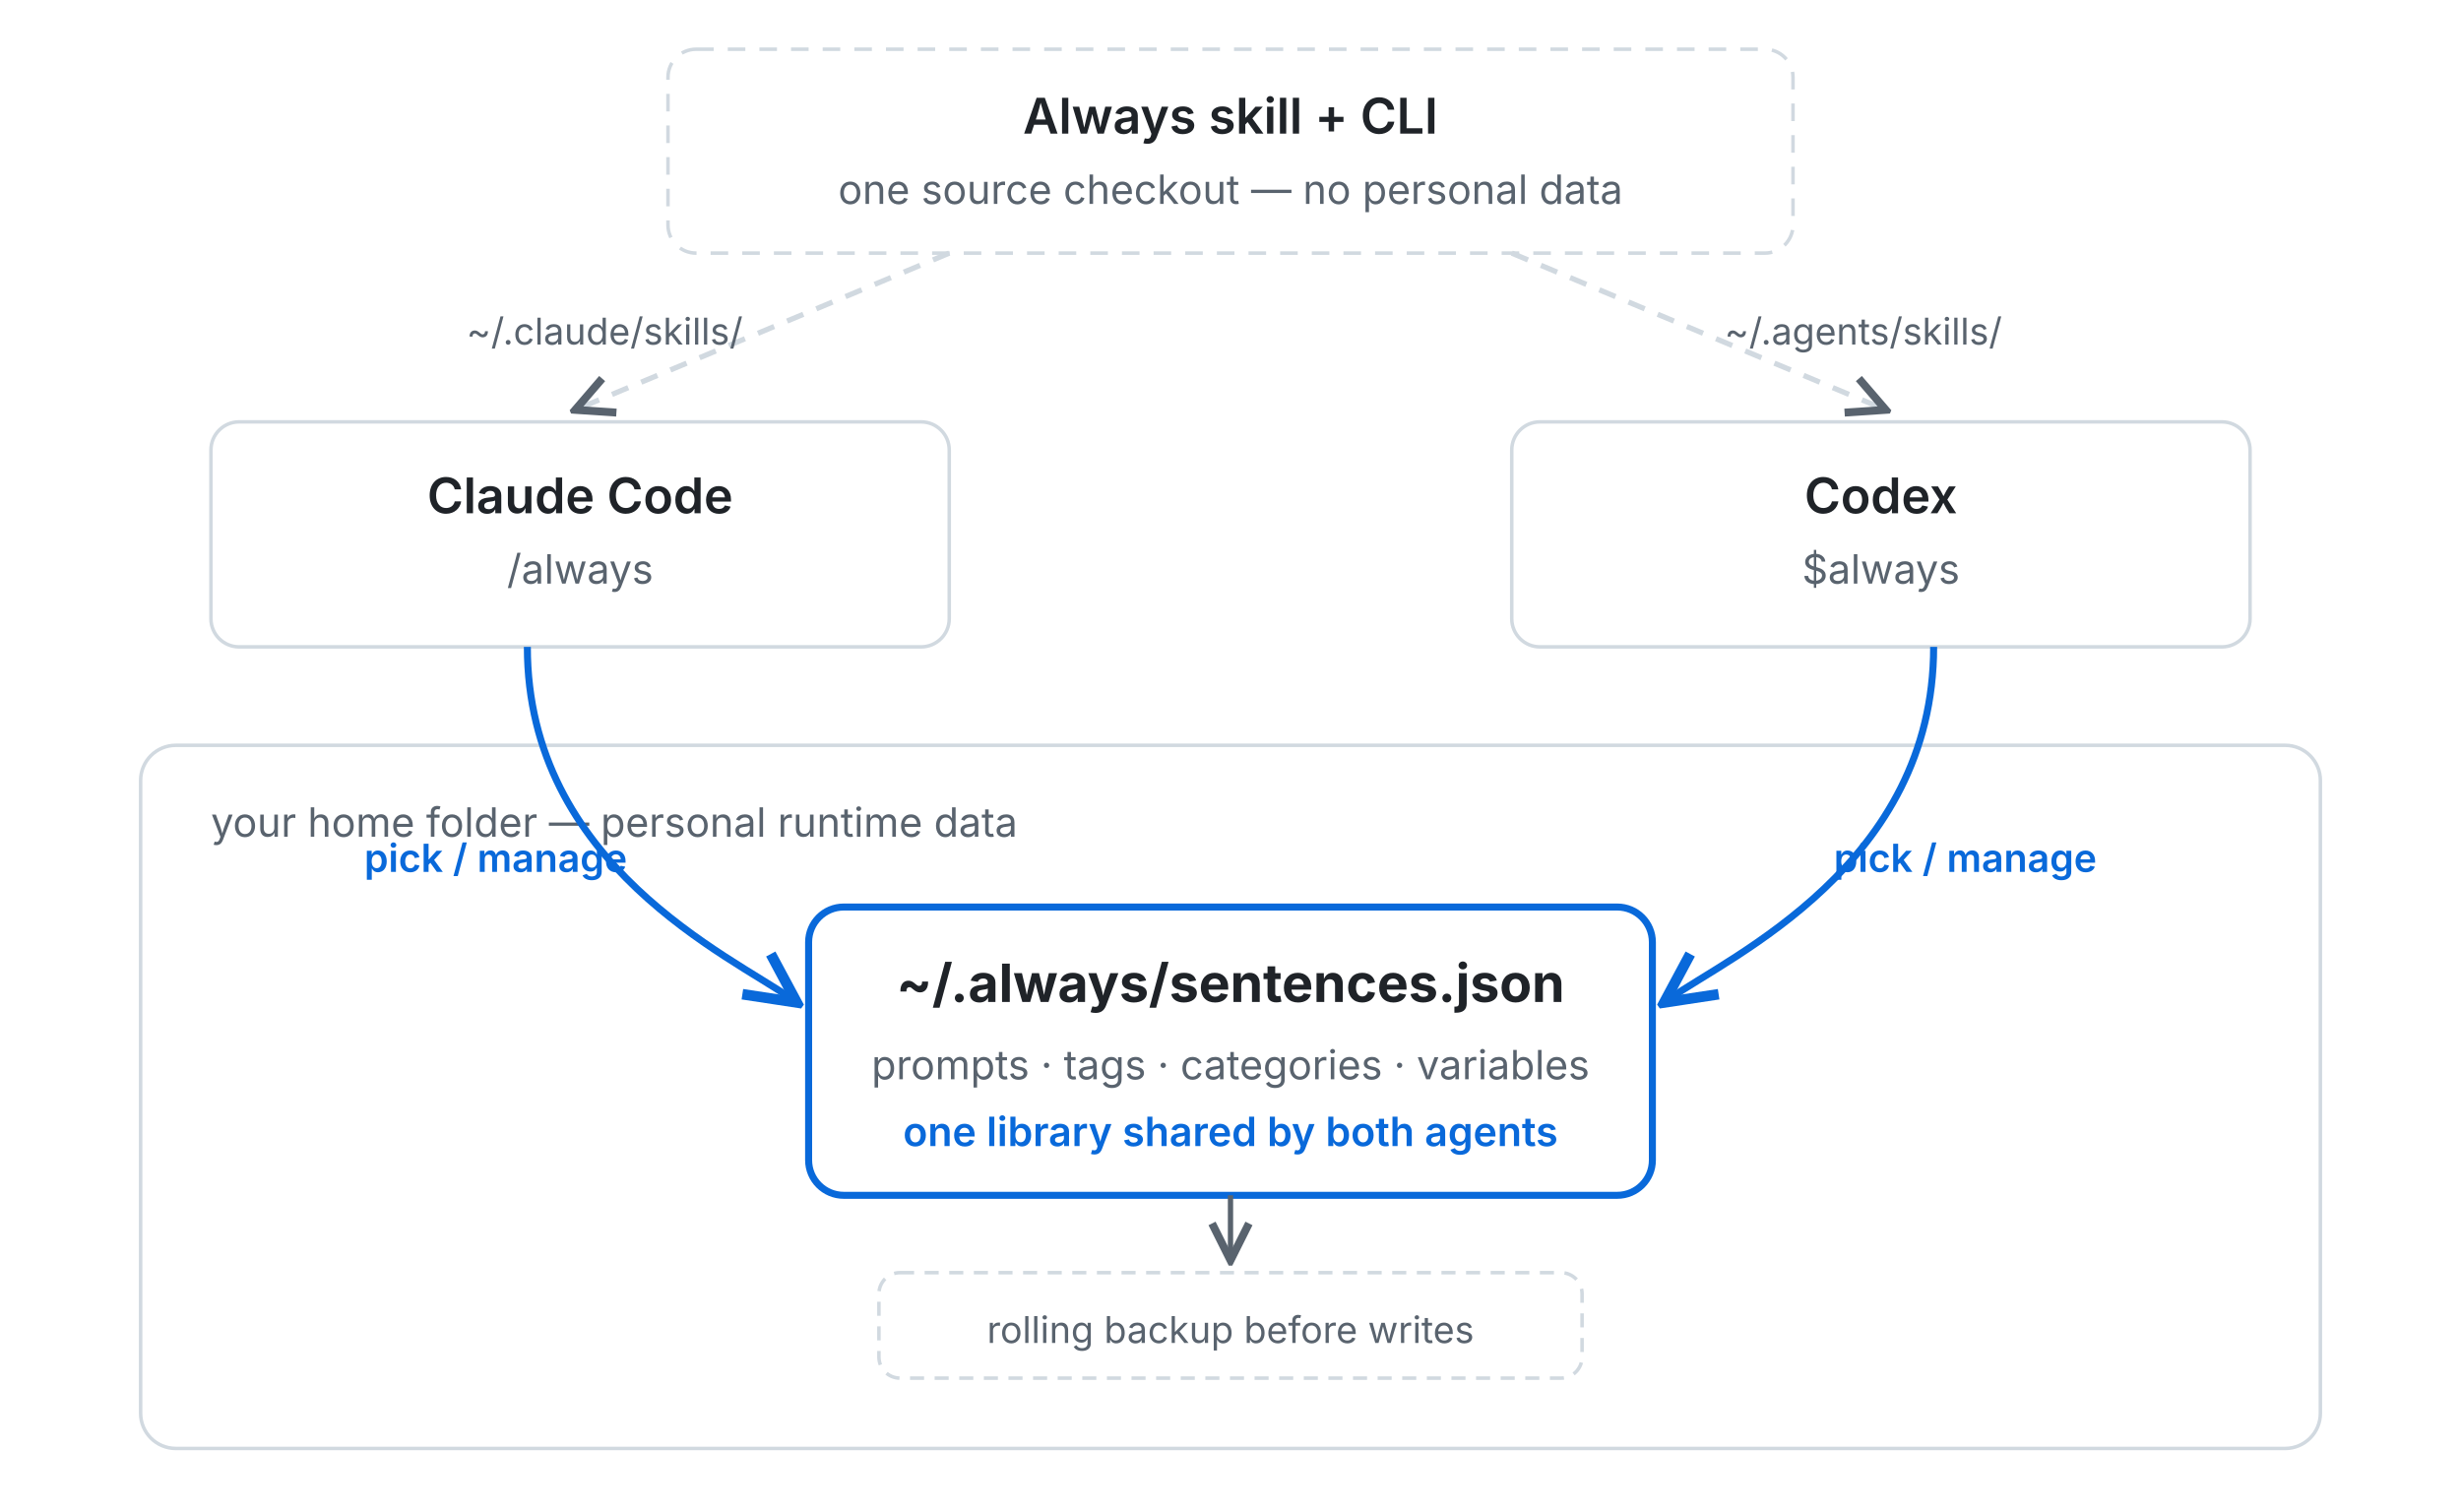
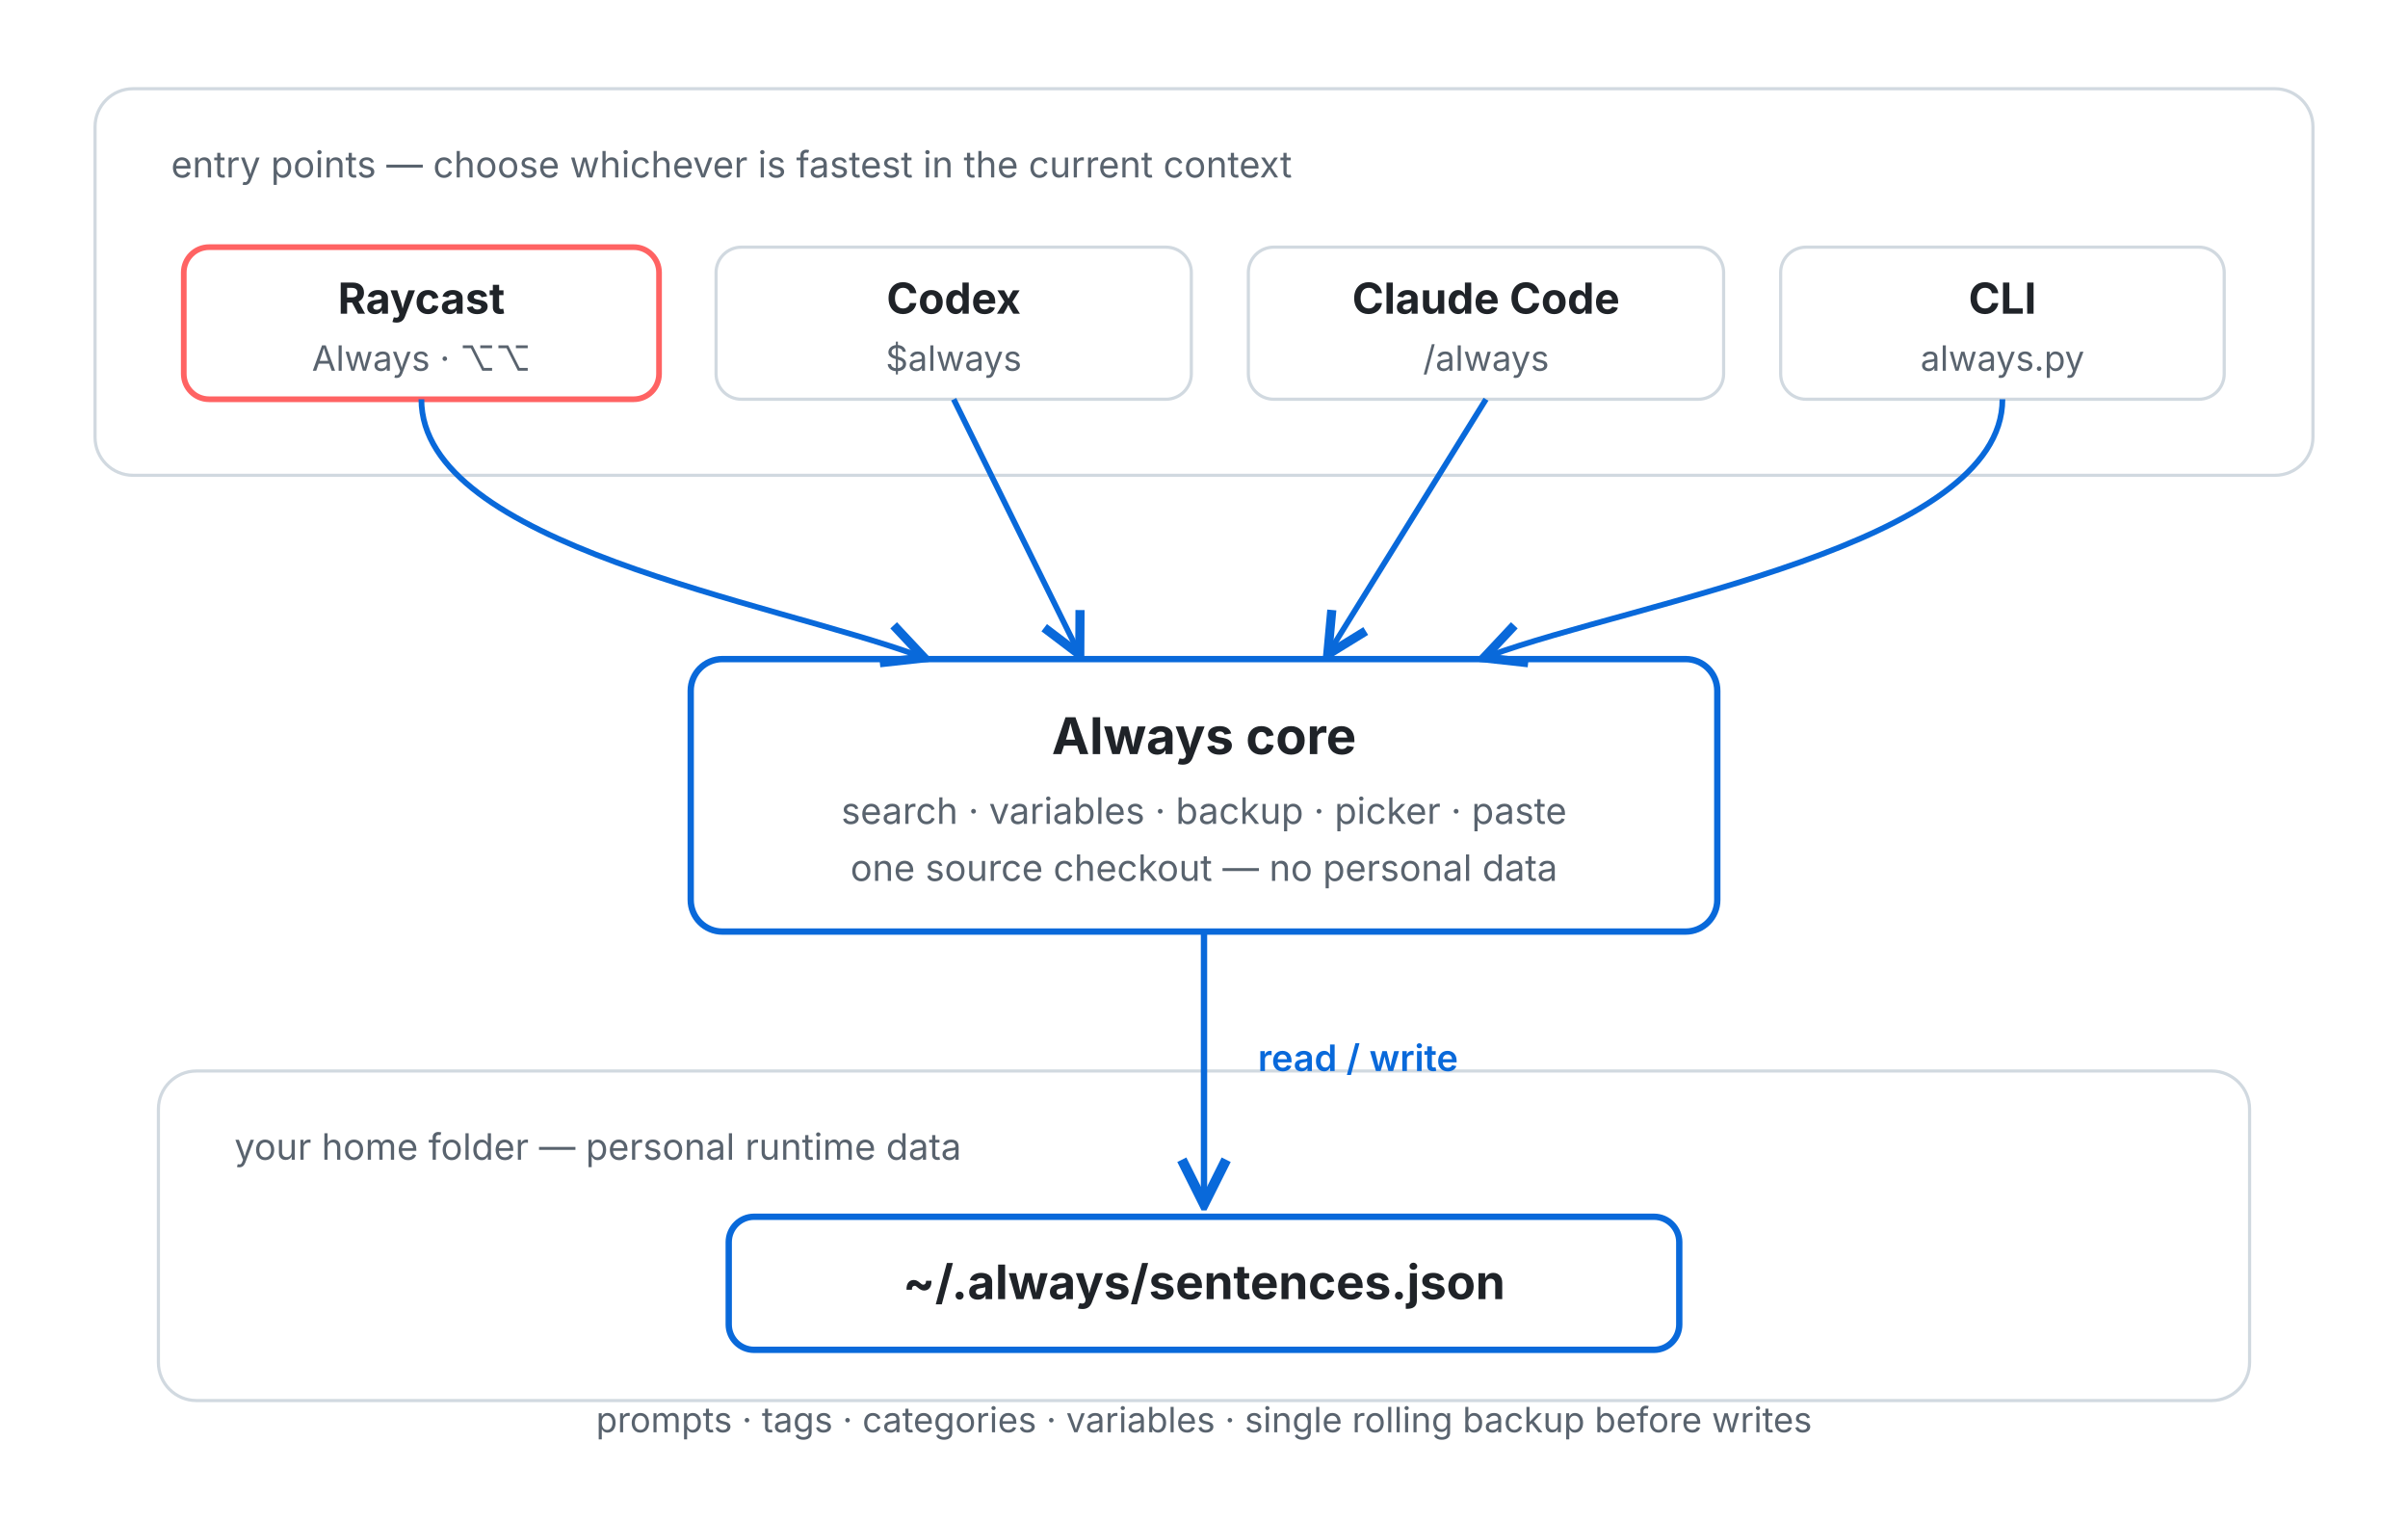
- <svg xmlns="http://www.w3.org/2000/svg" viewBox="0 0 700 430" role="img" font-family="-apple-system, 'Segoe UI', 'PingFang SC', 'Microsoft YaHei', sans-serif">
-   <rect x="190" y="14" width="320" height="58" rx="8" fill="none" stroke="#d1d9e0" stroke-dasharray="5 4" />
-   <text x="350" y="38" text-anchor="middle" fill="#1f2328" font-size="14" font-weight="600">Always skill + CLI</text>
-   <text x="350" y="58" text-anchor="middle" fill="#59636e" font-size="11.5">one source checkout — no personal data</text>
-   <path d="M 270 72 L 165 116" stroke="#d1d9e0" stroke-width="1.5" fill="none" stroke-dasharray="5 4" marker-end="url(#arr)" />
-   <path d="M 430 72 L 535 116" stroke="#d1d9e0" stroke-width="1.5" fill="none" stroke-dasharray="5 4" marker-end="url(#arr)" />
-   <text x="172" y="98" text-anchor="middle" fill="#59636e" font-size="10.5">~/.claude/skills/</text>
-   <text x="530" y="98" text-anchor="middle" fill="#59636e" font-size="10.5">~/.agents/skills/</text>
-   <rect x="60" y="120" width="210" height="64" rx="8" fill="none" stroke="#d1d9e0" />
-   <text x="165" y="146" text-anchor="middle" fill="#1f2328" font-size="14" font-weight="600">Claude Code</text>
-   <text x="165" y="166" text-anchor="middle" fill="#59636e" font-size="11.5">/always</text>
-   <rect x="430" y="120" width="210" height="64" rx="8" fill="none" stroke="#d1d9e0" />
-   <text x="535" y="146" text-anchor="middle" fill="#1f2328" font-size="14" font-weight="600">Codex</text>
-   <text x="535" y="166" text-anchor="middle" fill="#59636e" font-size="11.5">$always</text>
-   <rect x="40" y="212" width="620" height="200" rx="10" fill="none" stroke="#d1d9e0" />
-   <text x="60" y="238" fill="#59636e" font-size="11.5">your home folder — personal runtime data</text>
-   <rect x="230" y="258" width="240" height="82" rx="10" fill="none" stroke="#0969da" stroke-width="2" />
-   <text x="350" y="285" text-anchor="middle" fill="#1f2328" font-size="15" font-weight="700">~/.always/sentences.json</text>
-   <text x="350" y="307" text-anchor="middle" fill="#59636e" font-size="11.5">prompts · tags · categories · variables</text>
-   <text x="350" y="326" text-anchor="middle" fill="#0969da" font-size="11.5" font-weight="600">one library shared by both agents</text>
-   <rect x="250" y="362" width="200" height="30" rx="6" fill="none" stroke="#d1d9e0" stroke-dasharray="4 3" />
-   <text x="350" y="382" text-anchor="middle" fill="#59636e" font-size="10.5">rolling backup before writes</text>
-   <path d="M 150 184 C 150 246, 208 272, 225 284" stroke="#0969da" stroke-width="2" fill="none" marker-end="url(#arrB)" />
-   <text x="141" y="248" text-anchor="middle" fill="#0969da" font-size="11" font-weight="600">pick / manage</text>
-   <path d="M 550 184 C 550 246, 492 272, 475 284" stroke="#0969da" stroke-width="2" fill="none" marker-end="url(#arrB)" />
-   <text x="559" y="248" text-anchor="middle" fill="#0969da" font-size="11" font-weight="600">pick / manage</text>
-   <path d="M 350 340 L 350 357" stroke="#59636e" stroke-width="1.5" fill="none" marker-end="url(#arr)" />
+ <svg xmlns="http://www.w3.org/2000/svg" viewBox="0 0 760 480" role="img" font-family="-apple-system, 'Segoe UI', 'PingFang SC', 'Microsoft YaHei', sans-serif">
+   <rect x="30" y="28" width="700" height="122" rx="12" fill="none" stroke="#d1d9e0" />
+   <text x="54" y="56" fill="#59636e" font-size="11.5">entry points — choose whichever is fastest in the current context</text>
+   <rect x="58" y="78" width="150" height="48" rx="8" fill="none" stroke="#ff6363" stroke-width="1.8" />
+   <text x="133" y="99" text-anchor="middle" fill="#1f2328" font-size="13.5" font-weight="700">Raycast</text>
+   <text x="133" y="117" text-anchor="middle" fill="#59636e" font-size="11">Always · ⌥⌥</text>
+   <rect x="226" y="78" width="150" height="48" rx="8" fill="none" stroke="#d1d9e0" />
+   <text x="301" y="99" text-anchor="middle" fill="#1f2328" font-size="13.5" font-weight="700">Codex</text>
+   <text x="301" y="117" text-anchor="middle" fill="#59636e" font-size="11">$always</text>
+   <rect x="394" y="78" width="150" height="48" rx="8" fill="none" stroke="#d1d9e0" />
+   <text x="469" y="99" text-anchor="middle" fill="#1f2328" font-size="13.5" font-weight="700">Claude Code</text>
+   <text x="469" y="117" text-anchor="middle" fill="#59636e" font-size="11">/always</text>
+   <rect x="562" y="78" width="140" height="48" rx="8" fill="none" stroke="#d1d9e0" />
+   <text x="632" y="99" text-anchor="middle" fill="#1f2328" font-size="13.5" font-weight="700">CLI</text>
+   <text x="632" y="117" text-anchor="middle" fill="#59636e" font-size="11">always.py</text>
+   <rect x="218" y="208" width="324" height="86" rx="10" fill="none" stroke="#0969da" stroke-width="2" />
+   <text x="380" y="238" text-anchor="middle" fill="#1f2328" font-size="16" font-weight="700">Always core</text>
+   <text x="380" y="260" text-anchor="middle" fill="#59636e" font-size="11.5">search · variables · backup · picker · paste</text>
+   <text x="380" y="278" text-anchor="middle" fill="#59636e" font-size="11.5">one source checkout — no personal data</text>
+   <path d="M 133 126 C 133 172, 244 190, 290 207" stroke="#0969da" stroke-width="1.8" fill="none" marker-end="url(#arrBlue)" />
+   <path d="M 301 126 L 340 205" stroke="#0969da" stroke-width="1.8" fill="none" marker-end="url(#arrBlue)" />
+   <path d="M 469 126 L 420 205" stroke="#0969da" stroke-width="1.8" fill="none" marker-end="url(#arrBlue)" />
+   <path d="M 632 126 C 632 172, 516 190, 470 207" stroke="#0969da" stroke-width="1.8" fill="none" marker-end="url(#arrBlue)" />
+   <rect x="50" y="338" width="660" height="104" rx="12" fill="none" stroke="#d1d9e0" />
+   <text x="74" y="366" fill="#59636e" font-size="11.5">your home folder — personal runtime data</text>
+   <rect x="230" y="384" width="300" height="42" rx="8" fill="none" stroke="#0969da" stroke-width="2" />
+   <text x="380" y="410" text-anchor="middle" fill="#1f2328" font-size="15" font-weight="700">~/.always/sentences.json</text>
+   <text x="380" y="452" text-anchor="middle" fill="#59636e" font-size="11">prompts · tags · categories · variables · single rolling backup before writes</text>
+   <path d="M 380 294 L 380 378" stroke="#0969da" stroke-width="2" fill="none" marker-end="url(#arrBlue)" />
+   <text x="397" y="338" fill="#0969da" font-size="11.5" font-weight="600">read / write</text>
  <defs>
-     <marker id="arr" markerWidth="9" markerHeight="9" refX="7" refY="4.5" orient="auto">
-       <path d="M1,1 L8,4.5 L1,8" fill="none" stroke="#59636e" stroke-width="1.5" />
-     </marker>
-     <marker id="arrB" markerWidth="9" markerHeight="9" refX="7" refY="4.5" orient="auto">
-       <path d="M1,1 L8,4.5 L1,8" fill="none" stroke="#0969da" stroke-width="1.5" />
+     <marker id="arrBlue" markerWidth="9" markerHeight="9" refX="7" refY="4.5" orient="auto">
+       <path d="M1,1 L8,4.5 L1,8" fill="none" stroke="#0969da" stroke-width="1.6" />
    </marker>
  </defs>
</svg>
